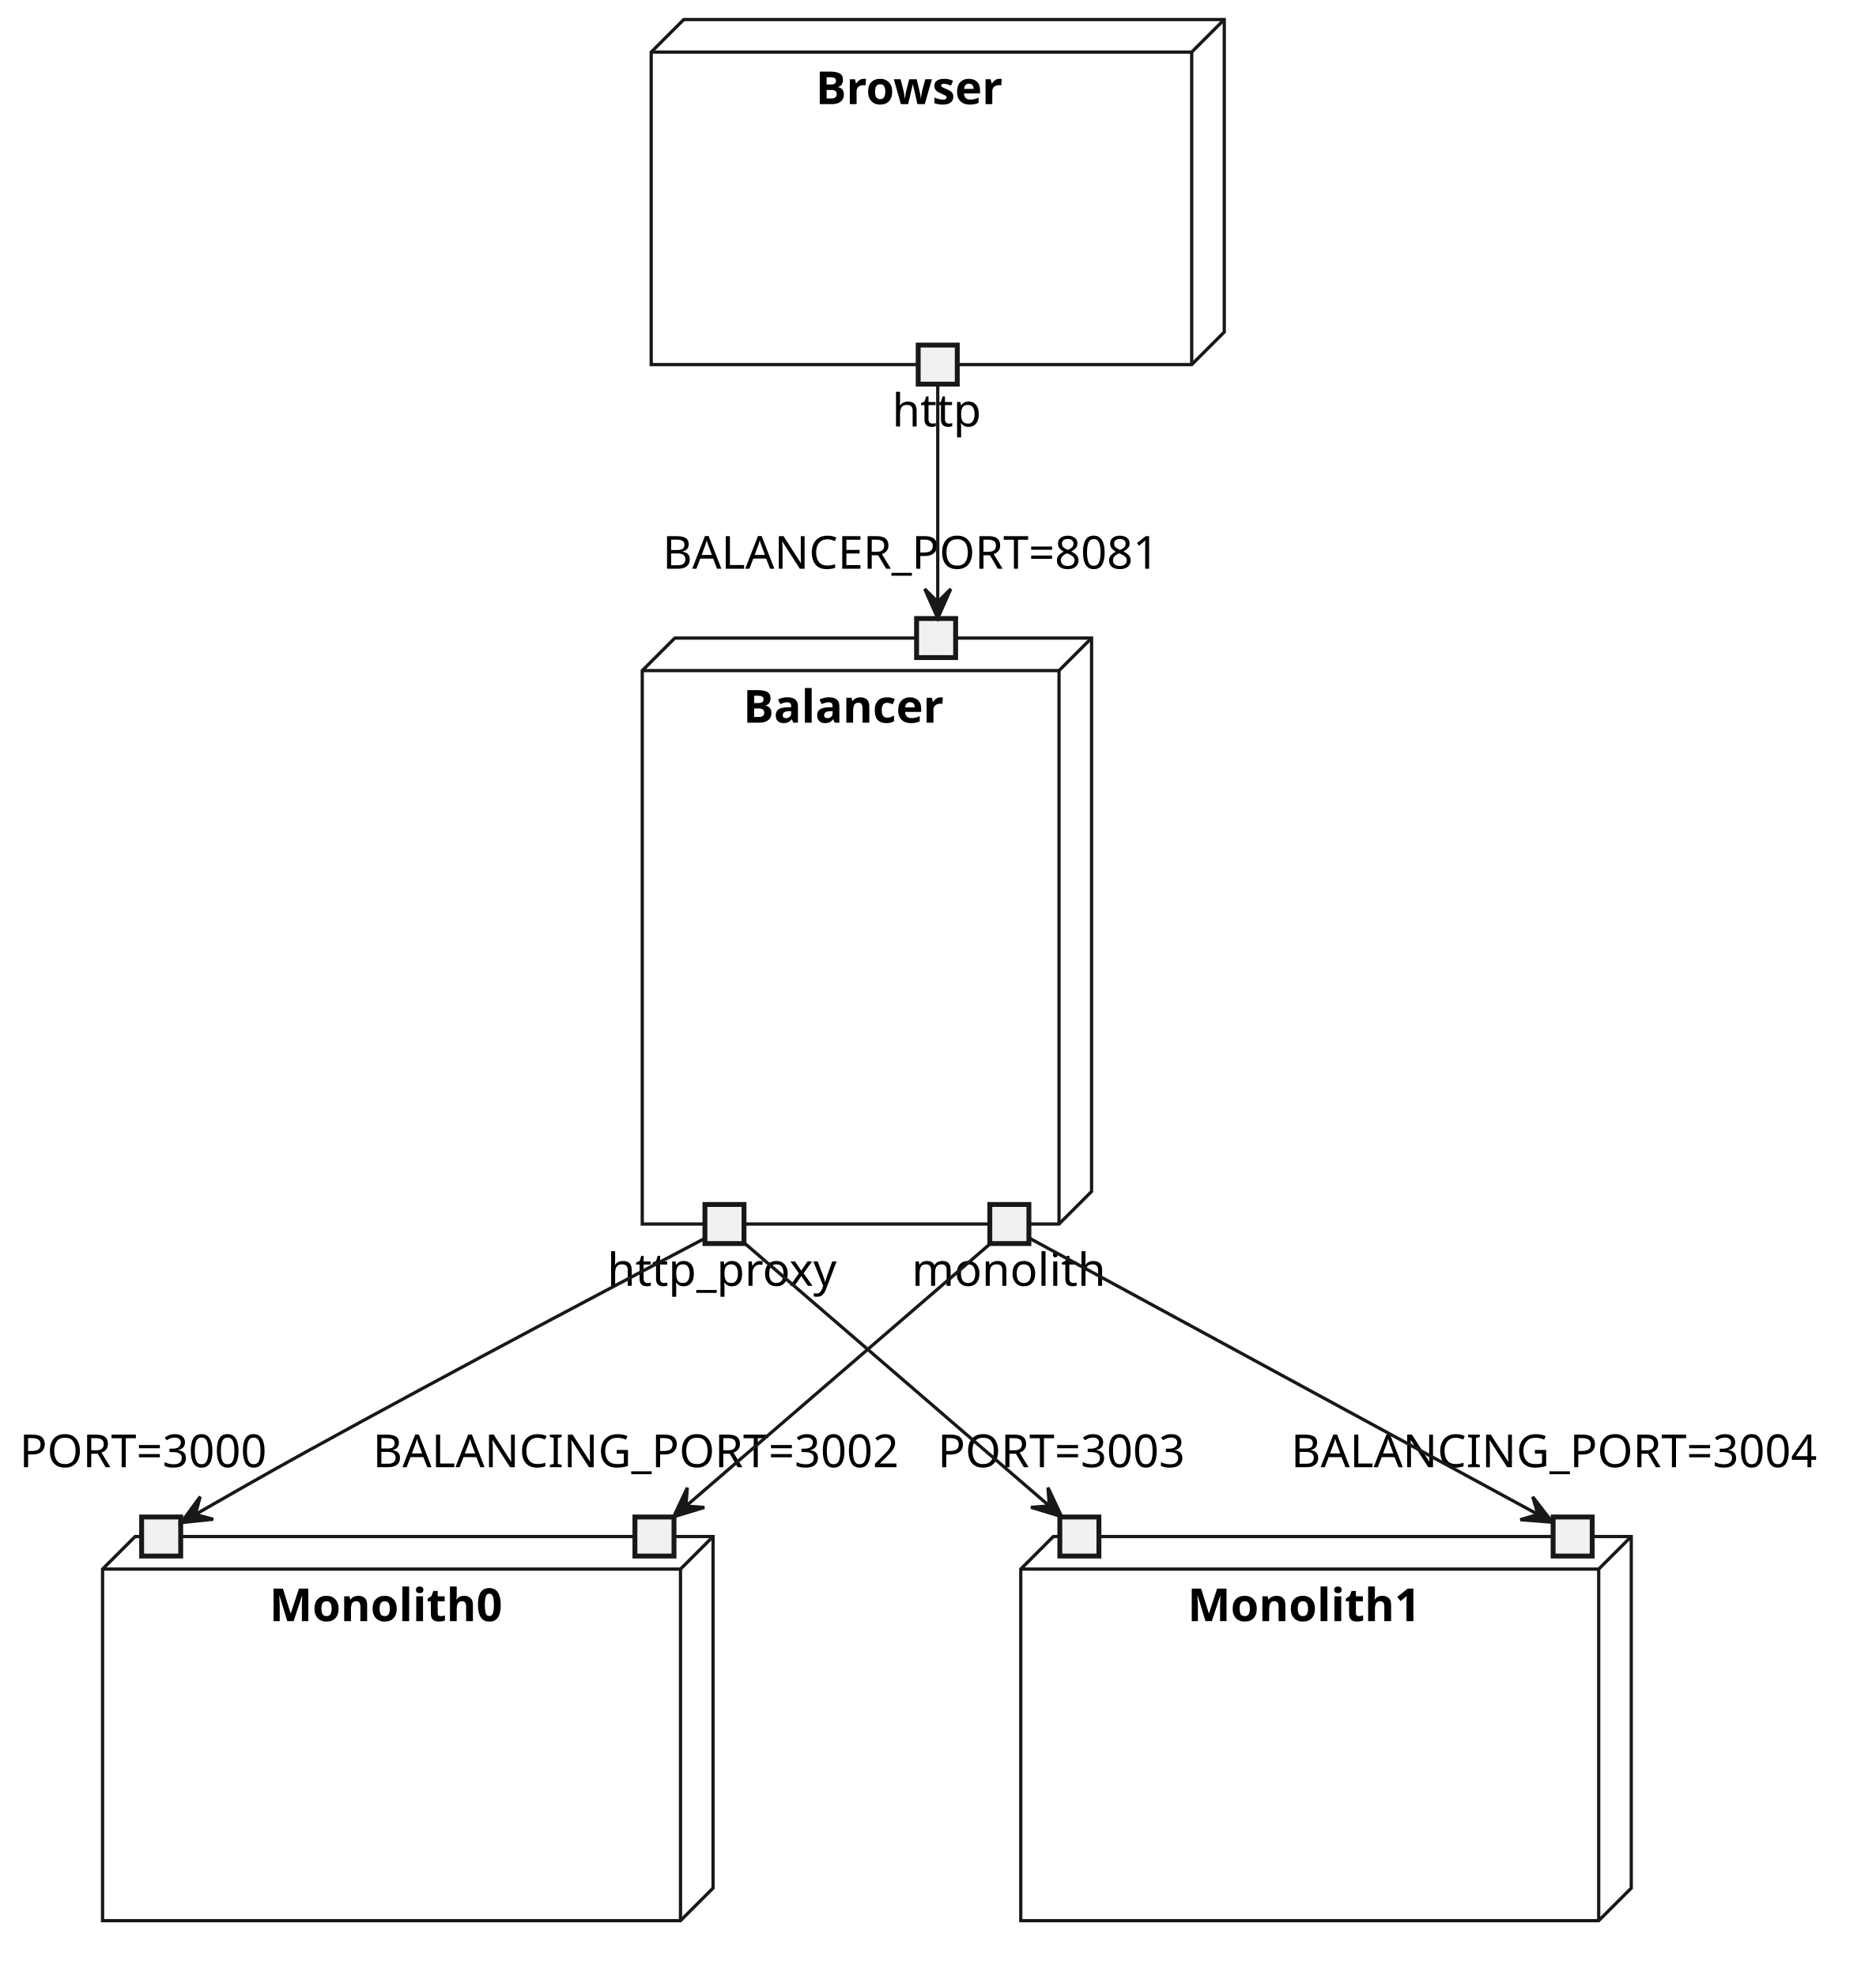
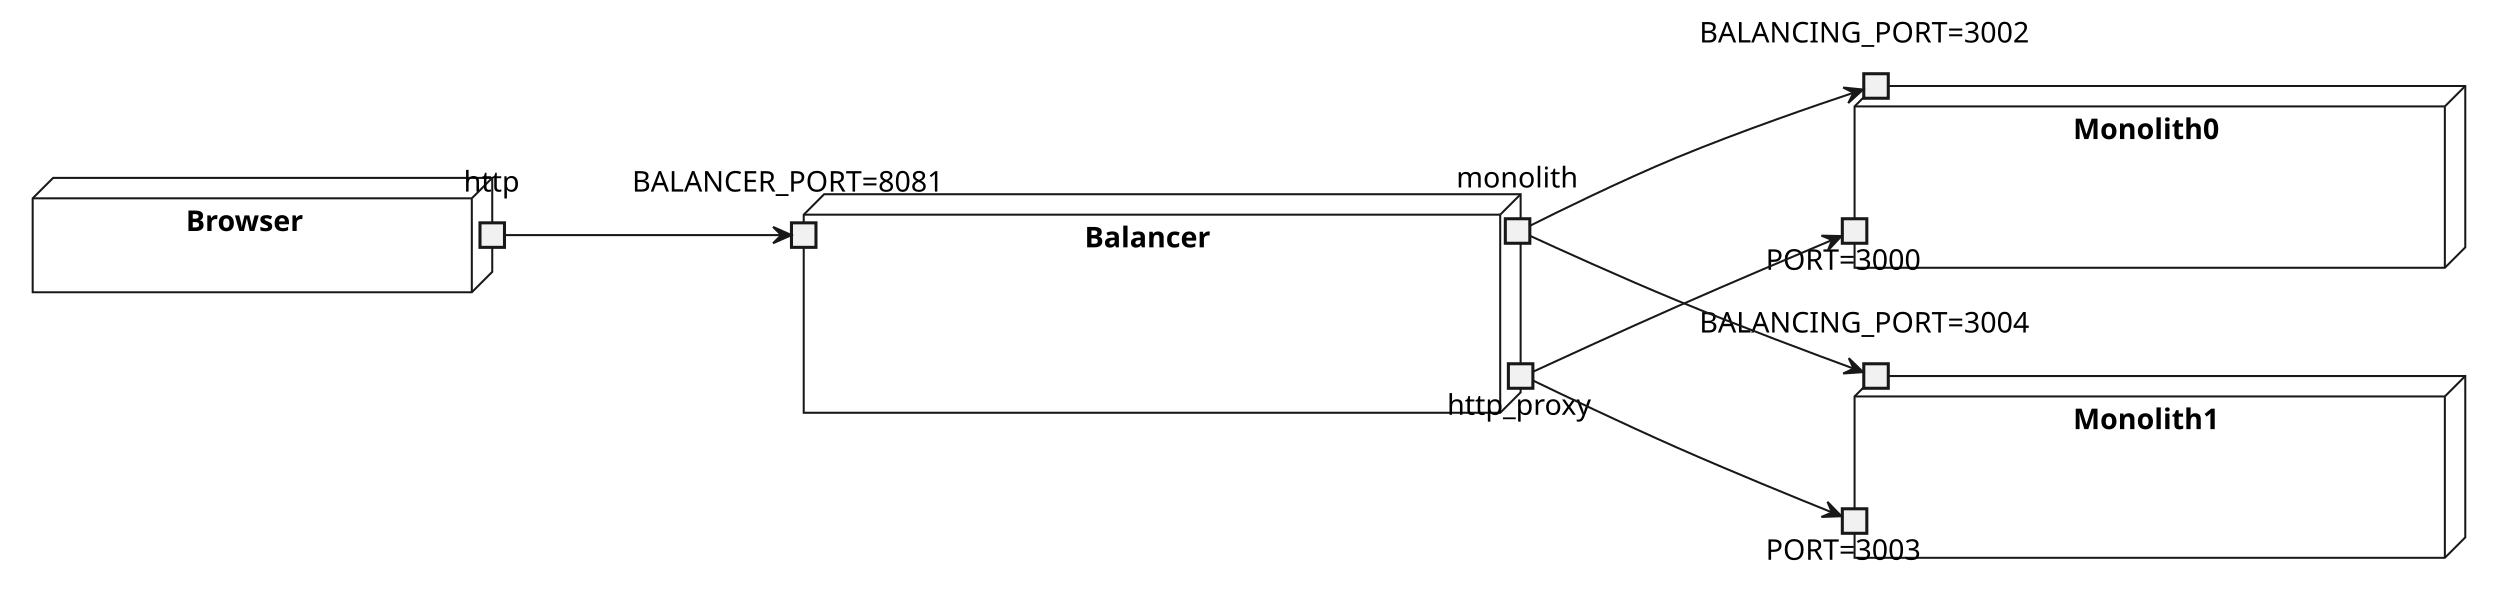
- <svg xmlns="http://www.w3.org/2000/svg" contentStyleType="text/css" height="607px" preserveAspectRatio="none" style="width:576px;height:607px;background:#FFFFFF;" version="1.1" viewBox="0 0 576 607" width="576px" zoomAndPan="magnify">
+ <svg xmlns="http://www.w3.org/2000/svg" contentStyleType="text/css" height="290px" preserveAspectRatio="none" style="width:1224px;height:290px;background:#FFFFFF;" version="1.1" viewBox="0 0 1224 290" width="1224px" zoomAndPan="magnify">
  <defs />
  <g>
    <g id="cluster_Browser">
-       <polygon fill="none" points="200,16,210,6,376,6,376,102,366,112,200,112,200,16" style="stroke:#181818;stroke-width:1.0;" />
-       <line style="stroke:#181818;stroke-width:1.0;" x1="366" x2="376" y1="16" y2="6" />
-       <line style="stroke:#181818;stroke-width:1.0;" x1="200" x2="366" y1="16" y2="16" />
-       <line style="stroke:#181818;stroke-width:1.0;" x1="366" x2="366" y1="16" y2="112" />
-       <text fill="#000000" font-family="sans-serif" font-size="14" font-weight="bold" lengthAdjust="spacing" textLength="67" x="250.5" y="31.995">Browser</text>
+       <polygon fill="none" points="16,97.099,26,87.099,241,87.099,241,133.099,231,143.099,16,143.099,16,97.099" style="stroke:#181818;stroke-width:1.0;" />
+       <line style="stroke:#181818;stroke-width:1.0;" x1="231" x2="241" y1="97.099" y2="87.099" />
+       <line style="stroke:#181818;stroke-width:1.0;" x1="16" x2="231" y1="97.099" y2="97.099" />
+       <line style="stroke:#181818;stroke-width:1.0;" x1="231" x2="231" y1="97.099" y2="143.099" />
+       <text fill="#000000" font-family="sans-serif" font-size="14" font-weight="bold" lengthAdjust="spacing" textLength="67" x="91" y="113.094">Browser</text>
    </g>
    <g id="cluster_Balancer">
-       <polygon fill="none" points="197.25,206,207.25,196,335.25,196,335.25,366,325.25,376,197.25,376,197.25,206" style="stroke:#181818;stroke-width:1.0;" />
-       <line style="stroke:#181818;stroke-width:1.0;" x1="325.25" x2="335.25" y1="206" y2="196" />
-       <line style="stroke:#181818;stroke-width:1.0;" x1="197.25" x2="325.25" y1="206" y2="206" />
-       <line style="stroke:#181818;stroke-width:1.0;" x1="325.25" x2="325.25" y1="206" y2="376" />
-       <text fill="#000000" font-family="sans-serif" font-size="14" font-weight="bold" lengthAdjust="spacing" textLength="68" x="228.25" y="221.995">Balancer</text>
+       <polygon fill="none" points="393.5,105.099,403.5,95.099,744.5,95.099,744.5,192.099,734.5,202.099,393.5,202.099,393.5,105.099" style="stroke:#181818;stroke-width:1.0;" />
+       <line style="stroke:#181818;stroke-width:1.0;" x1="734.5" x2="744.5" y1="105.099" y2="95.099" />
+       <line style="stroke:#181818;stroke-width:1.0;" x1="393.5" x2="734.5" y1="105.099" y2="105.099" />
+       <line style="stroke:#181818;stroke-width:1.0;" x1="734.5" x2="734.5" y1="105.099" y2="202.099" />
+       <text fill="#000000" font-family="sans-serif" font-size="14" font-weight="bold" lengthAdjust="spacing" textLength="68" x="531" y="121.094">Balancer</text>
    </g>
    <g id="cluster_Monolith0">
-       <polygon fill="none" points="31.5,482,41.5,472,219,472,219,580,209,590,31.5,590,31.5,482" style="stroke:#181818;stroke-width:1.0;" />
-       <line style="stroke:#181818;stroke-width:1.0;" x1="209" x2="219" y1="482" y2="472" />
-       <line style="stroke:#181818;stroke-width:1.0;" x1="31.5" x2="209" y1="482" y2="482" />
-       <line style="stroke:#181818;stroke-width:1.0;" x1="209" x2="209" y1="482" y2="590" />
-       <text fill="#000000" font-family="sans-serif" font-size="14" font-weight="bold" lengthAdjust="spacing" textLength="77" x="82.75" y="497.995">Monolith0</text>
+       <polygon fill="none" points="908,52.099,918,42.099,1207,42.099,1207,121.099,1197,131.099,908,131.099,908,52.099" style="stroke:#181818;stroke-width:1.0;" />
+       <line style="stroke:#181818;stroke-width:1.0;" x1="1197" x2="1207" y1="52.099" y2="42.099" />
+       <line style="stroke:#181818;stroke-width:1.0;" x1="908" x2="1197" y1="52.099" y2="52.099" />
+       <line style="stroke:#181818;stroke-width:1.0;" x1="1197" x2="1197" y1="52.099" y2="131.099" />
+       <text fill="#000000" font-family="sans-serif" font-size="14" font-weight="bold" lengthAdjust="spacing" textLength="77" x="1015" y="68.094">Monolith0</text>
    </g>
    <g id="cluster_Monolith1">
-       <polygon fill="none" points="313.5,482,323.5,472,501,472,501,580,491,590,313.5,590,313.5,482" style="stroke:#181818;stroke-width:1.0;" />
-       <line style="stroke:#181818;stroke-width:1.0;" x1="491" x2="501" y1="482" y2="472" />
-       <line style="stroke:#181818;stroke-width:1.0;" x1="313.5" x2="491" y1="482" y2="482" />
-       <line style="stroke:#181818;stroke-width:1.0;" x1="491" x2="491" y1="482" y2="590" />
-       <text fill="#000000" font-family="sans-serif" font-size="14" font-weight="bold" lengthAdjust="spacing" textLength="77" x="364.75" y="497.995">Monolith1</text>
+       <polygon fill="none" points="908,194.099,918,184.099,1207,184.099,1207,263.099,1197,273.099,908,273.099,908,194.099" style="stroke:#181818;stroke-width:1.0;" />
+       <line style="stroke:#181818;stroke-width:1.0;" x1="1197" x2="1207" y1="194.099" y2="184.099" />
+       <line style="stroke:#181818;stroke-width:1.0;" x1="908" x2="1197" y1="194.099" y2="194.099" />
+       <line style="stroke:#181818;stroke-width:1.0;" x1="1197" x2="1197" y1="194.099" y2="273.099" />
+       <text fill="#000000" font-family="sans-serif" font-size="14" font-weight="bold" lengthAdjust="spacing" textLength="77" x="1015" y="210.094">Monolith1</text>
    </g>
-     <text fill="#000000" font-family="sans-serif" font-size="14" lengthAdjust="spacing" textLength="28" x="274" y="130.995">http</text>
-     <rect fill="#F1F1F1" height="12" style="stroke:#181818;stroke-width:1.5;" width="12" x="282" y="106" />
-     <text fill="#000000" font-family="sans-serif" font-size="14" lengthAdjust="spacing" textLength="168" x="203.5" y="174.698">BALANCER_PORT=8081</text>
-     <rect fill="#F1F1F1" height="12" style="stroke:#181818;stroke-width:1.5;" width="12" x="281.5" y="190" />
-     <text fill="#000000" font-family="sans-serif" font-size="14" lengthAdjust="spacing" textLength="72" x="186.5" y="394.995">http_proxy</text>
-     <rect fill="#F1F1F1" height="12" style="stroke:#181818;stroke-width:1.5;" width="12" x="216.5" y="370" />
-     <text fill="#000000" font-family="sans-serif" font-size="14" lengthAdjust="spacing" textLength="60" x="280" y="394.995">monolith</text>
-     <rect fill="#F1F1F1" height="12" style="stroke:#181818;stroke-width:1.5;" width="12" x="304" y="370" />
-     <text fill="#000000" font-family="sans-serif" font-size="14" lengthAdjust="spacing" textLength="87" x="6" y="450.698">PORT=3000</text>
-     <rect fill="#F1F1F1" height="12" style="stroke:#181818;stroke-width:1.5;" width="12" x="43.5" y="466" />
-     <text fill="#000000" font-family="sans-serif" font-size="14" lengthAdjust="spacing" textLength="173" x="114.5" y="450.698">BALANCING_PORT=3002</text>
-     <rect fill="#F1F1F1" height="12" style="stroke:#181818;stroke-width:1.5;" width="12" x="195" y="466" />
-     <text fill="#000000" font-family="sans-serif" font-size="14" lengthAdjust="spacing" textLength="87" x="288" y="450.698">PORT=3003</text>
-     <rect fill="#F1F1F1" height="12" style="stroke:#181818;stroke-width:1.5;" width="12" x="325.5" y="466" />
-     <text fill="#000000" font-family="sans-serif" font-size="14" lengthAdjust="spacing" textLength="173" x="396.5" y="450.698">BALANCING_PORT=3004</text>
-     <rect fill="#F1F1F1" height="12" style="stroke:#181818;stroke-width:1.5;" width="12" x="477" y="466" />
+     <text fill="#000000" font-family="sans-serif" font-size="14" lengthAdjust="spacing" textLength="28" x="227" y="93.797">http</text>
+     <rect fill="#F1F1F1" height="12" style="stroke:#181818;stroke-width:1.5;" width="12" x="235" y="109.099" />
+     <text fill="#000000" font-family="sans-serif" font-size="14" lengthAdjust="spacing" textLength="168" x="309.5" y="93.797">BALANCER_PORT=8081</text>
+     <rect fill="#F1F1F1" height="12" style="stroke:#181818;stroke-width:1.5;" width="12" x="387.5" y="109.099" />
+     <text fill="#000000" font-family="sans-serif" font-size="14" lengthAdjust="spacing" textLength="72" x="708.5" y="203.094">http_proxy</text>
+     <rect fill="#F1F1F1" height="12" style="stroke:#181818;stroke-width:1.5;" width="12" x="738.5" y="178.099" />
+     <text fill="#000000" font-family="sans-serif" font-size="14" lengthAdjust="spacing" textLength="60" x="713" y="91.797">monolith</text>
+     <rect fill="#F1F1F1" height="12" style="stroke:#181818;stroke-width:1.5;" width="12" x="737" y="107.099" />
+     <text fill="#000000" font-family="sans-serif" font-size="14" lengthAdjust="spacing" textLength="87" x="864.5" y="132.094">PORT=3000</text>
+     <rect fill="#F1F1F1" height="12" style="stroke:#181818;stroke-width:1.5;" width="12" x="902" y="107.099" />
+     <text fill="#000000" font-family="sans-serif" font-size="14" lengthAdjust="spacing" textLength="173" x="832" y="20.797">BALANCING_PORT=3002</text>
+     <rect fill="#F1F1F1" height="12" style="stroke:#181818;stroke-width:1.5;" width="12" x="912.5" y="36.099" />
+     <text fill="#000000" font-family="sans-serif" font-size="14" lengthAdjust="spacing" textLength="87" x="864.5" y="274.094">PORT=3003</text>
+     <rect fill="#F1F1F1" height="12" style="stroke:#181818;stroke-width:1.5;" width="12" x="902" y="249.099" />
+     <text fill="#000000" font-family="sans-serif" font-size="14" lengthAdjust="spacing" textLength="173" x="832" y="162.797">BALANCING_PORT=3004</text>
+     <rect fill="#F1F1F1" height="12" style="stroke:#181818;stroke-width:1.5;" width="12" x="912.5" y="178.099" />
    <g id="link_http_BALANCER_PORT">
-       <path d="M288,118.38 C288,131.83 288,167.07 288,184.68 " fill="none" id="http-to-BALANCER_PORT" style="stroke:#181818;stroke-width:1.0;" />
-       <polygon fill="#181818" points="288,189.92,292,180.92,288,184.92,284,180.92,288,189.92" style="stroke:#181818;stroke-width:1.0;" />
+       <path d="M247.02,115.099 C268.42,115.099 352.22,115.099 382.24,115.099 " fill="none" id="http-to-BALANCER_PORT" style="stroke:#181818;stroke-width:1.0;" />
+       <polygon fill="#181818" points="387.49,115.099,378.49,111.099,382.49,115.099,378.49,119.099,387.49,115.099" style="stroke:#181818;stroke-width:1.0;" />
    </g>
    <g id="link_http_proxy_PORT0">
-       <path d="M216.25,380.53 C197.05,390.6 140.48,420.37 94,446 C82.32,452.44 69.01,460.04 60.12,465.15 " fill="none" id="http_proxy-to-PORT0" style="stroke:#181818;stroke-width:1.0;" />
-       <polygon fill="#181818" points="55.67,467.72,65.466,466.697,60.003,465.226,61.474,459.763,55.67,467.72" style="stroke:#181818;stroke-width:1.0;" />
+       <path d="M750.72,181.919 C762.53,176.469 794.31,161.859 821,150.099 C848.13,138.149 880.26,124.549 896.68,117.639 " fill="none" id="http_proxy-to-PORT0" style="stroke:#181818;stroke-width:1.0;" />
+       <polygon fill="#181818" points="901.61,115.569,891.763,115.375,897.002,117.509,894.867,122.748,901.61,115.569" style="stroke:#181818;stroke-width:1.0;" />
    </g>
    <g id="link_monolith_BALANCING_PORT0">
-       <path d="M304.14,382.05 C286.4,397.36 233.12,443.3 210.9,462.46 " fill="none" id="monolith-to-BALANCING_PORT0" style="stroke:#181818;stroke-width:1.0;" />
-       <polygon fill="#181818" points="206.89,465.92,216.315,463.062,210.673,462.651,211.084,457.009,206.89,465.92" style="stroke:#181818;stroke-width:1.0;" />
+       <path d="M749.16,110.489 C761.44,104.329 793.46,88.509 821,77.099 C852.04,64.249 889.69,51.349 907.38,45.439 " fill="none" id="monolith-to-BALANCING_PORT0" style="stroke:#181818;stroke-width:1.0;" />
+       <polygon fill="#181818" points="912.21,43.829,902.409,42.862,907.464,45.401,904.925,50.456,912.21,43.829" style="stroke:#181818;stroke-width:1.0;" />
    </g>
    <g id="link_http_proxy_PORT1">
-       <path d="M228.56,381.79 C245.96,396.8 299.62,443.07 322.02,462.39 " fill="none" id="http_proxy-to-PORT1" style="stroke:#181818;stroke-width:1.0;" />
-       <polygon fill="#181818" points="326.06,465.88,321.866,456.969,322.277,462.611,316.635,463.022,326.06,465.88" style="stroke:#181818;stroke-width:1.0;" />
+       <path d="M750.71,186.379 C762.48,192.069 794.18,207.269 821,219.099 C848.01,231.019 880.2,244.129 896.65,250.749 " fill="none" id="http_proxy-to-PORT1" style="stroke:#181818;stroke-width:1.0;" />
+       <polygon fill="#181818" points="901.59,252.739,894.719,245.682,896.948,250.882,891.748,253.11,901.59,252.739" style="stroke:#181818;stroke-width:1.0;" />
    </g>
    <g id="link_monolith_BALANCING_PORT1">
-       <path d="M316.16,380.35 C341.64,394.19 439.05,447.12 472.02,465.03 " fill="none" id="monolith-to-BALANCING_PORT1" style="stroke:#181818;stroke-width:1.0;" />
-       <polygon fill="#181818" points="476.74,467.6,470.735,459.794,472.344,465.217,466.922,466.827,476.74,467.6" style="stroke:#181818;stroke-width:1.0;" />
+       <path d="M749.19,115.499 C761.54,121.189 793.71,135.849 821,147.099 C852.27,159.989 889.81,173.959 907.43,180.429 " fill="none" id="monolith-to-BALANCING_PORT1" style="stroke:#181818;stroke-width:1.0;" />
+       <polygon fill="#181818" points="912.23,182.189,905.145,175.347,907.533,180.475,902.404,182.863,912.23,182.189" style="stroke:#181818;stroke-width:1.0;" />
    </g>
  </g>
</svg>
